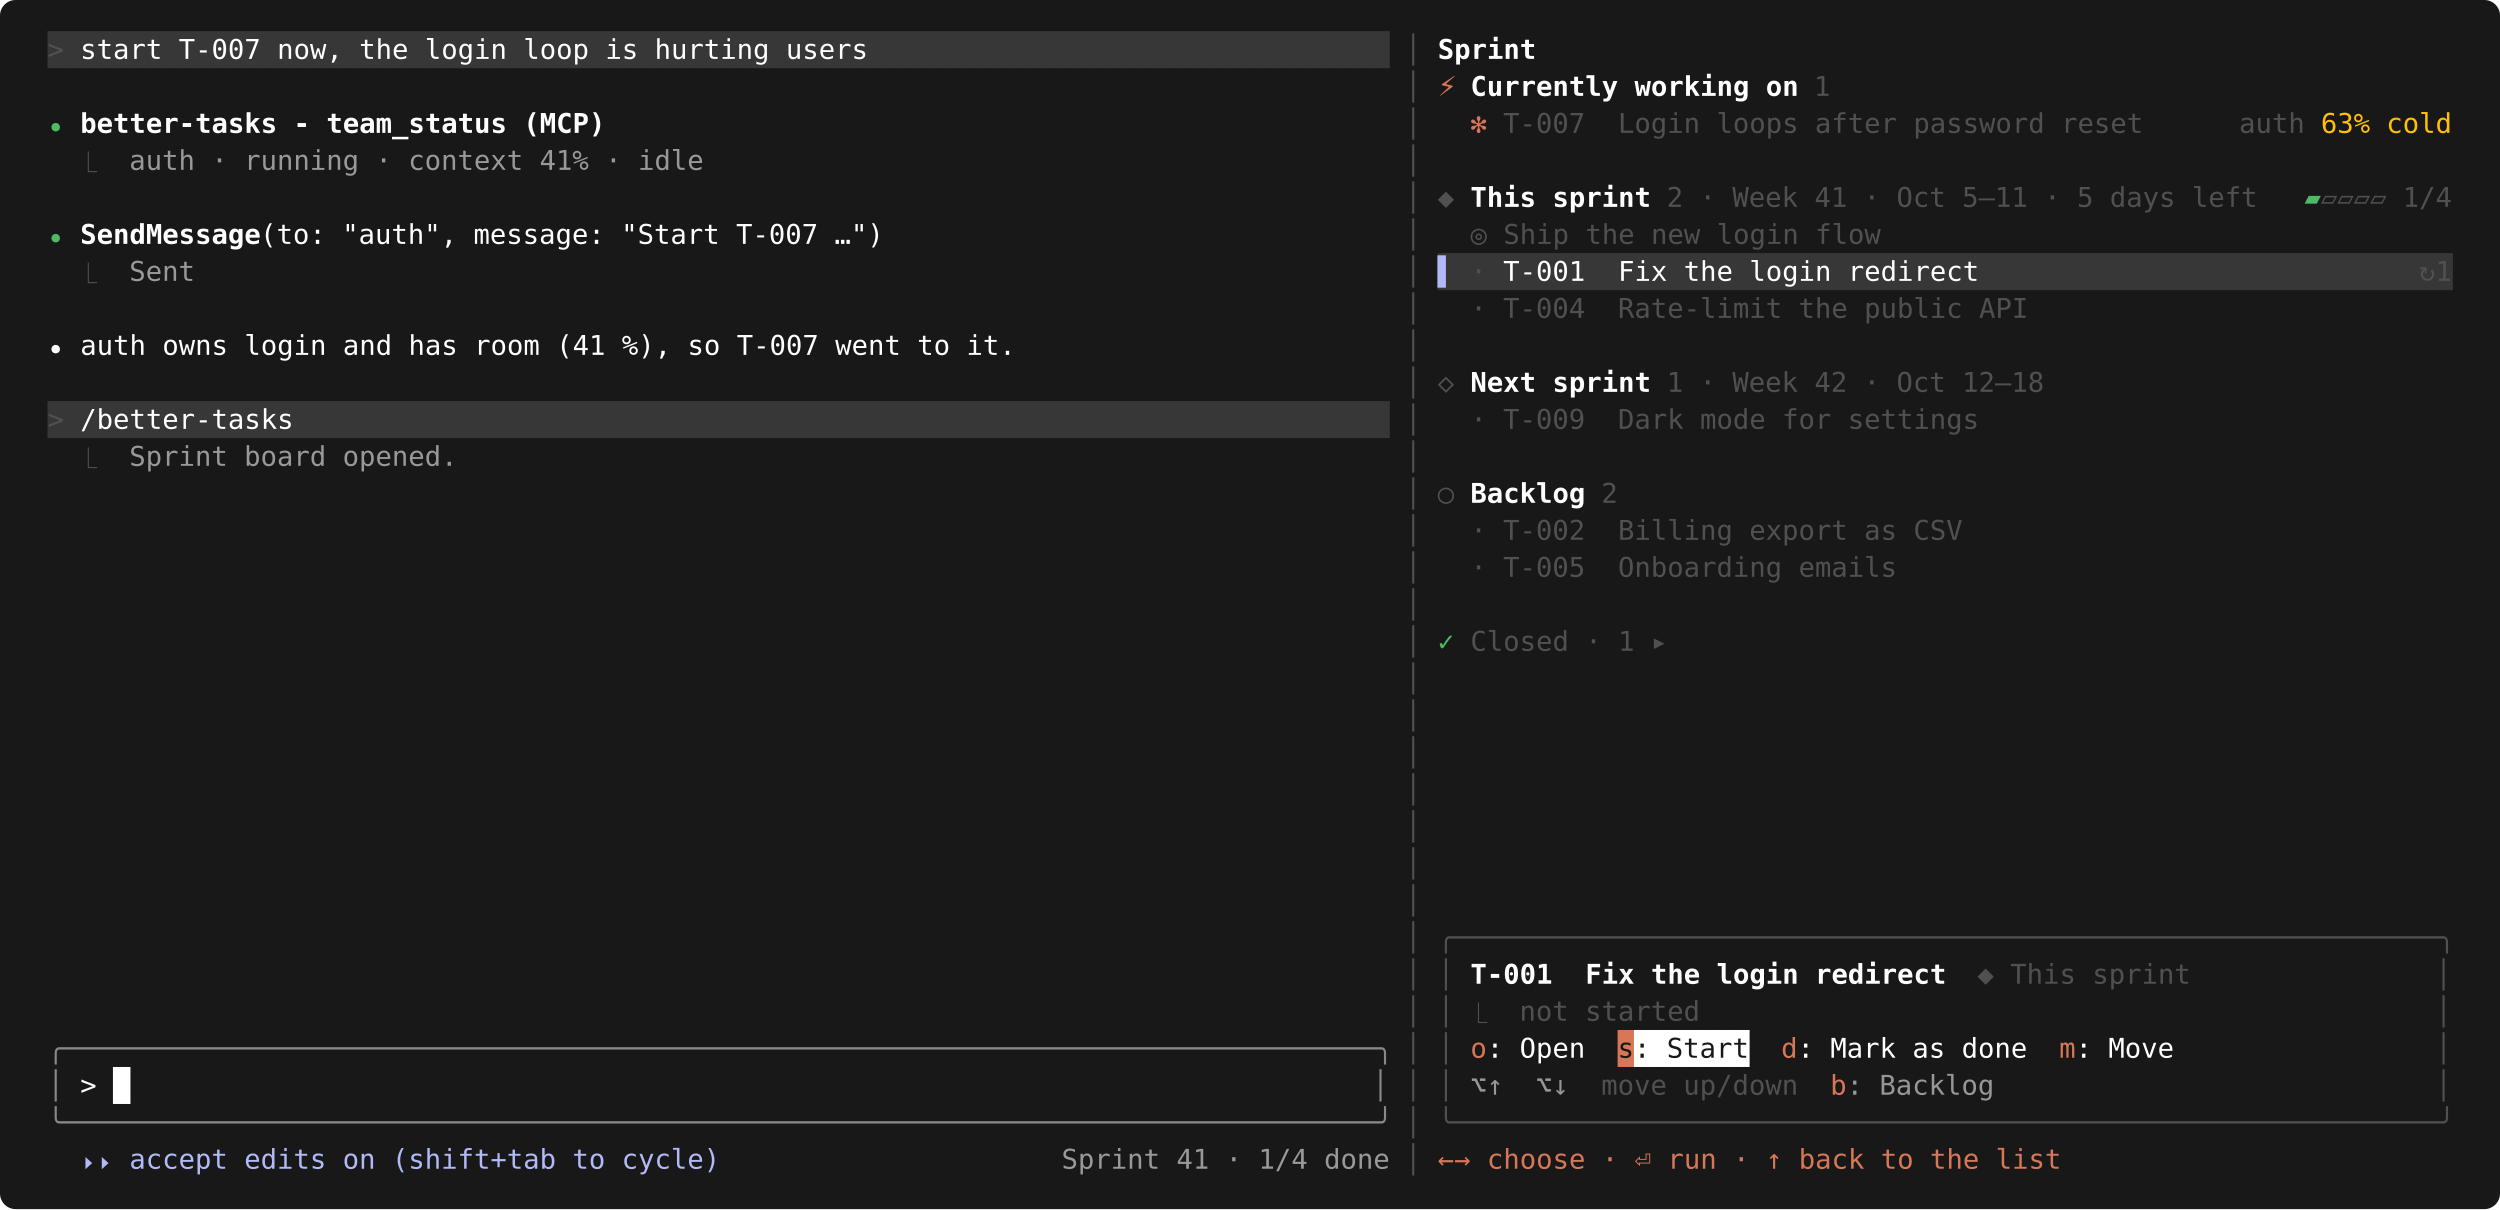
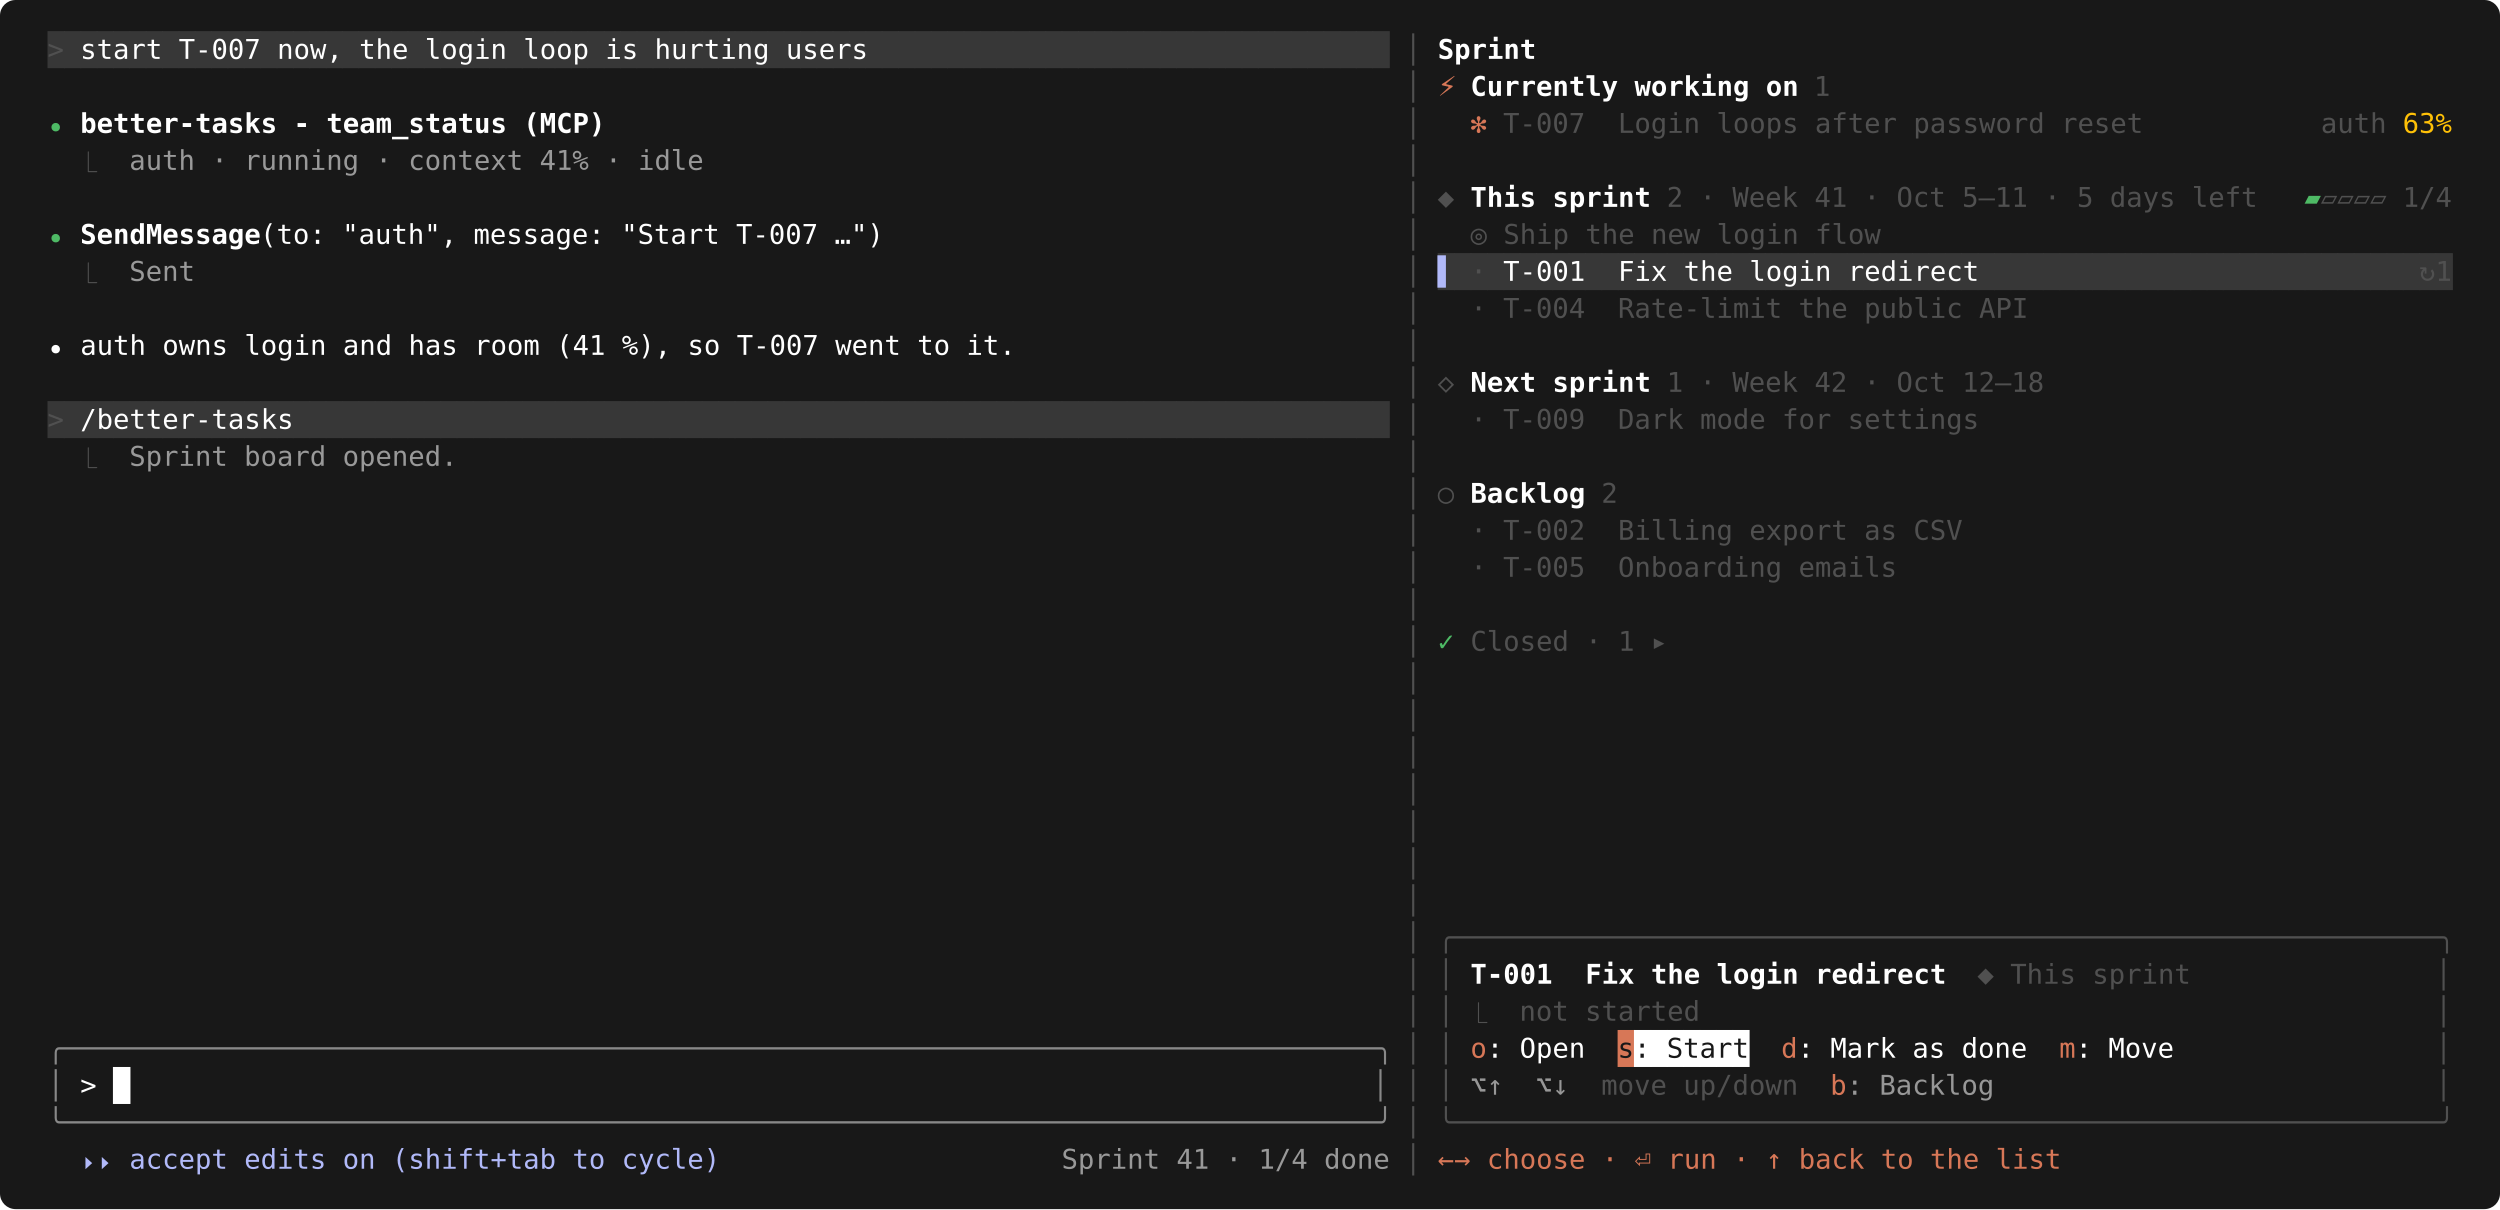
<svg xmlns="http://www.w3.org/2000/svg" width="1284" height="621" viewBox="0 0 1284 621" font-family="JetBrains Mono, SF Mono, Menlo, Consolas, monospace" font-size="14">
  <rect width="100%" height="100%" rx="8" fill="rgb(24,24,24)" />
  <rect x="24.4" y="16" width="9" height="19" fill="rgb(55,55,55)" />
  <rect x="32.8" y="16" width="9" height="19" fill="rgb(55,55,55)" />
  <rect x="41.2" y="16" width="9" height="19" fill="rgb(55,55,55)" />
  <rect x="49.6" y="16" width="9" height="19" fill="rgb(55,55,55)" />
  <rect x="58.0" y="16" width="9" height="19" fill="rgb(55,55,55)" />
  <rect x="66.4" y="16" width="9" height="19" fill="rgb(55,55,55)" />
  <rect x="74.8" y="16" width="9" height="19" fill="rgb(55,55,55)" />
  <rect x="83.2" y="16" width="9" height="19" fill="rgb(55,55,55)" />
  <rect x="91.6" y="16" width="9" height="19" fill="rgb(55,55,55)" />
  <rect x="100.0" y="16" width="9" height="19" fill="rgb(55,55,55)" />
  <rect x="108.4" y="16" width="9" height="19" fill="rgb(55,55,55)" />
  <rect x="116.8" y="16" width="9" height="19" fill="rgb(55,55,55)" />
  <rect x="125.2" y="16" width="9" height="19" fill="rgb(55,55,55)" />
  <rect x="133.6" y="16" width="9" height="19" fill="rgb(55,55,55)" />
  <rect x="142.0" y="16" width="9" height="19" fill="rgb(55,55,55)" />
  <rect x="150.4" y="16" width="9" height="19" fill="rgb(55,55,55)" />
  <rect x="158.8" y="16" width="9" height="19" fill="rgb(55,55,55)" />
  <rect x="167.2" y="16" width="9" height="19" fill="rgb(55,55,55)" />
  <rect x="175.6" y="16" width="9" height="19" fill="rgb(55,55,55)" />
  <rect x="184.0" y="16" width="9" height="19" fill="rgb(55,55,55)" />
  <rect x="192.4" y="16" width="9" height="19" fill="rgb(55,55,55)" />
  <rect x="200.8" y="16" width="9" height="19" fill="rgb(55,55,55)" />
  <rect x="209.2" y="16" width="9" height="19" fill="rgb(55,55,55)" />
  <rect x="217.6" y="16" width="9" height="19" fill="rgb(55,55,55)" />
  <rect x="226.0" y="16" width="9" height="19" fill="rgb(55,55,55)" />
  <rect x="234.4" y="16" width="9" height="19" fill="rgb(55,55,55)" />
  <rect x="242.8" y="16" width="9" height="19" fill="rgb(55,55,55)" />
  <rect x="251.2" y="16" width="9" height="19" fill="rgb(55,55,55)" />
  <rect x="259.6" y="16" width="9" height="19" fill="rgb(55,55,55)" />
  <rect x="268.0" y="16" width="9" height="19" fill="rgb(55,55,55)" />
  <rect x="276.4" y="16" width="9" height="19" fill="rgb(55,55,55)" />
  <rect x="284.8" y="16" width="9" height="19" fill="rgb(55,55,55)" />
  <rect x="293.2" y="16" width="9" height="19" fill="rgb(55,55,55)" />
  <rect x="301.6" y="16" width="9" height="19" fill="rgb(55,55,55)" />
  <rect x="310.0" y="16" width="9" height="19" fill="rgb(55,55,55)" />
  <rect x="318.4" y="16" width="9" height="19" fill="rgb(55,55,55)" />
  <rect x="326.8" y="16" width="9" height="19" fill="rgb(55,55,55)" />
  <rect x="335.2" y="16" width="9" height="19" fill="rgb(55,55,55)" />
  <rect x="343.6" y="16" width="9" height="19" fill="rgb(55,55,55)" />
  <rect x="352.0" y="16" width="9" height="19" fill="rgb(55,55,55)" />
  <rect x="360.4" y="16" width="9" height="19" fill="rgb(55,55,55)" />
  <rect x="368.8" y="16" width="9" height="19" fill="rgb(55,55,55)" />
  <rect x="377.2" y="16" width="9" height="19" fill="rgb(55,55,55)" />
  <rect x="385.6" y="16" width="9" height="19" fill="rgb(55,55,55)" />
  <rect x="394.0" y="16" width="9" height="19" fill="rgb(55,55,55)" />
  <rect x="402.4" y="16" width="9" height="19" fill="rgb(55,55,55)" />
  <rect x="410.8" y="16" width="9" height="19" fill="rgb(55,55,55)" />
  <rect x="419.2" y="16" width="9" height="19" fill="rgb(55,55,55)" />
  <rect x="427.6" y="16" width="9" height="19" fill="rgb(55,55,55)" />
  <rect x="436.0" y="16" width="9" height="19" fill="rgb(55,55,55)" />
  <rect x="444.4" y="16" width="9" height="19" fill="rgb(55,55,55)" />
  <rect x="452.8" y="16" width="9" height="19" fill="rgb(55,55,55)" />
  <rect x="461.2" y="16" width="9" height="19" fill="rgb(55,55,55)" />
  <rect x="469.6" y="16" width="9" height="19" fill="rgb(55,55,55)" />
  <rect x="478.0" y="16" width="9" height="19" fill="rgb(55,55,55)" />
  <rect x="486.4" y="16" width="9" height="19" fill="rgb(55,55,55)" />
  <rect x="494.8" y="16" width="9" height="19" fill="rgb(55,55,55)" />
  <rect x="503.2" y="16" width="9" height="19" fill="rgb(55,55,55)" />
  <rect x="511.6" y="16" width="9" height="19" fill="rgb(55,55,55)" />
  <rect x="520.0" y="16" width="9" height="19" fill="rgb(55,55,55)" />
  <rect x="528.4" y="16" width="9" height="19" fill="rgb(55,55,55)" />
  <rect x="536.8" y="16" width="9" height="19" fill="rgb(55,55,55)" />
  <rect x="545.2" y="16" width="9" height="19" fill="rgb(55,55,55)" />
  <rect x="553.6" y="16" width="9" height="19" fill="rgb(55,55,55)" />
  <rect x="562.0" y="16" width="9" height="19" fill="rgb(55,55,55)" />
  <rect x="570.4" y="16" width="9" height="19" fill="rgb(55,55,55)" />
  <rect x="578.8" y="16" width="9" height="19" fill="rgb(55,55,55)" />
  <rect x="587.2" y="16" width="9" height="19" fill="rgb(55,55,55)" />
  <rect x="595.6" y="16" width="9" height="19" fill="rgb(55,55,55)" />
  <rect x="604.0" y="16" width="9" height="19" fill="rgb(55,55,55)" />
  <rect x="612.4" y="16" width="9" height="19" fill="rgb(55,55,55)" />
  <rect x="620.8" y="16" width="9" height="19" fill="rgb(55,55,55)" />
  <rect x="629.2" y="16" width="9" height="19" fill="rgb(55,55,55)" />
  <rect x="637.6" y="16" width="9" height="19" fill="rgb(55,55,55)" />
  <rect x="646.0" y="16" width="9" height="19" fill="rgb(55,55,55)" />
  <rect x="654.4" y="16" width="9" height="19" fill="rgb(55,55,55)" />
  <rect x="662.8" y="16" width="9" height="19" fill="rgb(55,55,55)" />
  <rect x="671.2" y="16" width="9" height="19" fill="rgb(55,55,55)" />
  <rect x="679.6" y="16" width="9" height="19" fill="rgb(55,55,55)" />
  <rect x="688.0" y="16" width="9" height="19" fill="rgb(55,55,55)" />
  <rect x="696.4" y="16" width="9" height="19" fill="rgb(55,55,55)" />
  <rect x="704.8" y="16" width="9" height="19" fill="rgb(55,55,55)" />
  <text x="24.4" y="30.25" fill="rgb(80,80,80)" textLength="16.8" xml:space="preserve">&gt; </text>
  <text x="41.2" y="30.25" fill="rgb(255,255,255)" textLength="403.2" xml:space="preserve">start T-007 now, the login loop is hurting users</text>
  <text x="721.6" y="30.25" fill="rgb(80,80,80)" textLength="8.4" xml:space="preserve">│</text>
  <text x="730.0" y="30.25" fill="rgb(255,255,255)" font-weight="bold" textLength="67.2" xml:space="preserve"> Sprint </text>
  <text x="721.6" y="49.25" fill="rgb(80,80,80)" textLength="8.4" xml:space="preserve">│</text>
  <text x="738.4" y="49.25" fill="rgb(215,119,87)" textLength="16.8" xml:space="preserve">⚡ </text>
  <text x="755.2" y="49.25" fill="rgb(255,255,255)" font-weight="bold" textLength="168.0" xml:space="preserve">Currently working on</text>
  <text x="923.2" y="49.25" fill="rgb(80,80,80)" textLength="16.8" xml:space="preserve"> 1</text>
  <text x="24.4" y="68.25" fill="rgb(78,186,101)" textLength="16.8" xml:space="preserve">⏺ </text>
  <text x="41.2" y="68.25" fill="rgb(255,255,255)" font-weight="bold" textLength="268.8" xml:space="preserve">better-tasks - team_status (MCP)</text>
  <text x="721.6" y="68.25" fill="rgb(80,80,80)" textLength="8.4" xml:space="preserve">│</text>
  <text x="755.2" y="68.25" fill="rgb(215,119,87)" textLength="8.4" xml:space="preserve">✻</text>
  <text x="772.0" y="68.25" fill="rgb(80,80,80)" textLength="327.6" xml:space="preserve">T-007  Login loops after password reset</text>
-   <text x="1150.0" y="68.25" fill="rgb(80,80,80)" textLength="33.6" xml:space="preserve">auth</text>
-   <text x="1192.0" y="68.25" fill="rgb(255,193,7)" textLength="25.2" xml:space="preserve">63%</text>
-   <text x="1225.6" y="68.25" fill="rgb(255,193,7)" textLength="33.6" xml:space="preserve">cold</text>
+   <text x="1192.0" y="68.25" fill="rgb(80,80,80)" textLength="33.6" xml:space="preserve">auth</text>
+   <text x="1234.0" y="68.25" fill="rgb(255,193,7)" textLength="25.2" xml:space="preserve">63%</text>
  <text x="24.4" y="87.25" fill="rgb(80,80,80)" textLength="42.0" xml:space="preserve">  ⎿  </text>
  <text x="66.4" y="87.25" fill="rgb(153,153,153)" textLength="294.0" xml:space="preserve">auth · running · context 41% · idle</text>
  <text x="721.6" y="87.25" fill="rgb(80,80,80)" textLength="8.4" xml:space="preserve">│</text>
  <text x="721.6" y="106.25" fill="rgb(80,80,80)" textLength="8.4" xml:space="preserve">│</text>
  <text x="738.4" y="106.25" fill="rgb(80,80,80)" textLength="16.8" xml:space="preserve">◆ </text>
  <text x="755.2" y="106.25" fill="rgb(255,255,255)" font-weight="bold" textLength="92.4" xml:space="preserve">This sprint</text>
  <text x="847.6" y="106.25" fill="rgb(80,80,80)" textLength="310.8" xml:space="preserve"> 2 · Week 41 · Oct 5–11 · 5 days left</text>
  <text x="1183.6" y="106.25" fill="rgb(78,186,101)" textLength="8.4" xml:space="preserve">▰</text>
  <text x="1192.0" y="106.25" fill="rgb(80,80,80)" textLength="33.6" xml:space="preserve">▱▱▱▱</text>
  <text x="1234.0" y="106.25" fill="rgb(80,80,80)" textLength="25.2" xml:space="preserve">1/4</text>
  <text x="24.4" y="125.25" fill="rgb(78,186,101)" textLength="16.8" xml:space="preserve">⏺ </text>
  <text x="41.2" y="125.25" fill="rgb(255,255,255)" font-weight="bold" textLength="92.4" xml:space="preserve">SendMessage</text>
  <text x="133.6" y="125.25" fill="rgb(255,255,255)" textLength="319.2" xml:space="preserve">(to: "auth", message: "Start T-007 …")</text>
  <text x="721.6" y="125.25" fill="rgb(80,80,80)" textLength="8.4" xml:space="preserve">│</text>
  <text x="738.4" y="125.25" fill="rgb(80,80,80)" textLength="226.8" xml:space="preserve">  ◎ Ship the new login flow</text>
  <rect x="738.4" y="130" width="9" height="19" fill="rgb(55,55,55)" />
  <rect x="746.8" y="130" width="9" height="19" fill="rgb(55,55,55)" />
  <rect x="755.2" y="130" width="9" height="19" fill="rgb(55,55,55)" />
  <rect x="763.6" y="130" width="9" height="19" fill="rgb(55,55,55)" />
  <rect x="772.0" y="130" width="9" height="19" fill="rgb(55,55,55)" />
  <rect x="780.4" y="130" width="9" height="19" fill="rgb(55,55,55)" />
  <rect x="788.8" y="130" width="9" height="19" fill="rgb(55,55,55)" />
  <rect x="797.2" y="130" width="9" height="19" fill="rgb(55,55,55)" />
  <rect x="805.6" y="130" width="9" height="19" fill="rgb(55,55,55)" />
  <rect x="814.0" y="130" width="9" height="19" fill="rgb(55,55,55)" />
  <rect x="822.4" y="130" width="9" height="19" fill="rgb(55,55,55)" />
  <rect x="830.8" y="130" width="9" height="19" fill="rgb(55,55,55)" />
  <rect x="839.2" y="130" width="9" height="19" fill="rgb(55,55,55)" />
  <rect x="847.6" y="130" width="9" height="19" fill="rgb(55,55,55)" />
  <rect x="856.0" y="130" width="9" height="19" fill="rgb(55,55,55)" />
  <rect x="864.4" y="130" width="9" height="19" fill="rgb(55,55,55)" />
  <rect x="872.8" y="130" width="9" height="19" fill="rgb(55,55,55)" />
  <rect x="881.2" y="130" width="9" height="19" fill="rgb(55,55,55)" />
  <rect x="889.6" y="130" width="9" height="19" fill="rgb(55,55,55)" />
  <rect x="898.0" y="130" width="9" height="19" fill="rgb(55,55,55)" />
  <rect x="906.4" y="130" width="9" height="19" fill="rgb(55,55,55)" />
  <rect x="914.8" y="130" width="9" height="19" fill="rgb(55,55,55)" />
  <rect x="923.2" y="130" width="9" height="19" fill="rgb(55,55,55)" />
  <rect x="931.6" y="130" width="9" height="19" fill="rgb(55,55,55)" />
  <rect x="940.0" y="130" width="9" height="19" fill="rgb(55,55,55)" />
  <rect x="948.4" y="130" width="9" height="19" fill="rgb(55,55,55)" />
  <rect x="956.8" y="130" width="9" height="19" fill="rgb(55,55,55)" />
  <rect x="965.2" y="130" width="9" height="19" fill="rgb(55,55,55)" />
  <rect x="973.6" y="130" width="9" height="19" fill="rgb(55,55,55)" />
  <rect x="982.0" y="130" width="9" height="19" fill="rgb(55,55,55)" />
  <rect x="990.4" y="130" width="9" height="19" fill="rgb(55,55,55)" />
  <rect x="998.8" y="130" width="9" height="19" fill="rgb(55,55,55)" />
  <rect x="1007.2" y="130" width="9" height="19" fill="rgb(55,55,55)" />
  <rect x="1015.6" y="130" width="9" height="19" fill="rgb(55,55,55)" />
  <rect x="1024.0" y="130" width="9" height="19" fill="rgb(55,55,55)" />
  <rect x="1032.4" y="130" width="9" height="19" fill="rgb(55,55,55)" />
  <rect x="1040.8" y="130" width="9" height="19" fill="rgb(55,55,55)" />
  <rect x="1049.2" y="130" width="9" height="19" fill="rgb(55,55,55)" />
  <rect x="1057.6" y="130" width="9" height="19" fill="rgb(55,55,55)" />
  <rect x="1066.0" y="130" width="9" height="19" fill="rgb(55,55,55)" />
  <rect x="1074.4" y="130" width="9" height="19" fill="rgb(55,55,55)" />
  <rect x="1082.8" y="130" width="9" height="19" fill="rgb(55,55,55)" />
  <rect x="1091.2" y="130" width="9" height="19" fill="rgb(55,55,55)" />
  <rect x="1099.6" y="130" width="9" height="19" fill="rgb(55,55,55)" />
  <rect x="1108.0" y="130" width="9" height="19" fill="rgb(55,55,55)" />
  <rect x="1116.4" y="130" width="9" height="19" fill="rgb(55,55,55)" />
  <rect x="1124.8" y="130" width="9" height="19" fill="rgb(55,55,55)" />
  <rect x="1133.2" y="130" width="9" height="19" fill="rgb(55,55,55)" />
  <rect x="1141.6" y="130" width="9" height="19" fill="rgb(55,55,55)" />
  <rect x="1150.0" y="130" width="9" height="19" fill="rgb(55,55,55)" />
  <rect x="1158.4" y="130" width="9" height="19" fill="rgb(55,55,55)" />
  <rect x="1166.8" y="130" width="9" height="19" fill="rgb(55,55,55)" />
  <rect x="1175.2" y="130" width="9" height="19" fill="rgb(55,55,55)" />
  <rect x="1183.6" y="130" width="9" height="19" fill="rgb(55,55,55)" />
  <rect x="1192.0" y="130" width="9" height="19" fill="rgb(55,55,55)" />
  <rect x="1200.4" y="130" width="9" height="19" fill="rgb(55,55,55)" />
  <rect x="1208.8" y="130" width="9" height="19" fill="rgb(55,55,55)" />
  <rect x="1217.2" y="130" width="9" height="19" fill="rgb(55,55,55)" />
  <rect x="1225.6" y="130" width="9" height="19" fill="rgb(55,55,55)" />
  <rect x="1234.0" y="130" width="9" height="19" fill="rgb(55,55,55)" />
  <rect x="1242.4" y="130" width="9" height="19" fill="rgb(55,55,55)" />
  <rect x="1250.8" y="130" width="9" height="19" fill="rgb(55,55,55)" />
  <text x="24.4" y="144.25" fill="rgb(80,80,80)" textLength="42.0" xml:space="preserve">  ⎿  </text>
  <text x="66.4" y="144.25" fill="rgb(153,153,153)" textLength="33.6" xml:space="preserve">Sent</text>
  <text x="721.6" y="144.25" fill="rgb(80,80,80)" textLength="8.4" xml:space="preserve">│</text>
  <text x="738.4" y="144.25" fill="rgb(177,185,249)" textLength="8.4" xml:space="preserve">▌</text>
  <text x="755.2" y="144.25" fill="rgb(80,80,80)" textLength="8.4" xml:space="preserve">·</text>
  <text x="763.6" y="144.25" fill="rgb(255,255,255)" textLength="478.8" xml:space="preserve"> T-001  Fix the login redirect                           </text>
  <text x="1242.4" y="144.25" fill="rgb(80,80,80)" textLength="16.8" xml:space="preserve">↻1</text>
  <text x="721.6" y="163.25" fill="rgb(80,80,80)" textLength="8.4" xml:space="preserve">│</text>
  <text x="755.2" y="163.25" fill="rgb(80,80,80)" textLength="8.4" xml:space="preserve">·</text>
  <text x="772.0" y="163.25" fill="rgb(80,80,80)" textLength="268.8" xml:space="preserve">T-004  Rate-limit the public API</text>
  <text x="24.4" y="182.25" fill="rgb(255,255,255)" textLength="495.6" xml:space="preserve">⏺ auth owns login and has room (41 %), so T-007 went to it.</text>
  <text x="721.6" y="182.25" fill="rgb(80,80,80)" textLength="8.4" xml:space="preserve">│</text>
  <text x="721.6" y="201.25" fill="rgb(80,80,80)" textLength="8.4" xml:space="preserve">│</text>
  <text x="738.4" y="201.25" fill="rgb(80,80,80)" textLength="16.8" xml:space="preserve">◇ </text>
  <text x="755.2" y="201.25" fill="rgb(255,255,255)" font-weight="bold" textLength="92.4" xml:space="preserve">Next sprint</text>
  <text x="847.6" y="201.25" fill="rgb(80,80,80)" textLength="201.6" xml:space="preserve"> 1 · Week 42 · Oct 12–18</text>
  <rect x="24.4" y="206" width="9" height="19" fill="rgb(55,55,55)" />
  <rect x="32.8" y="206" width="9" height="19" fill="rgb(55,55,55)" />
  <rect x="41.2" y="206" width="9" height="19" fill="rgb(55,55,55)" />
  <rect x="49.6" y="206" width="9" height="19" fill="rgb(55,55,55)" />
  <rect x="58.0" y="206" width="9" height="19" fill="rgb(55,55,55)" />
  <rect x="66.4" y="206" width="9" height="19" fill="rgb(55,55,55)" />
  <rect x="74.8" y="206" width="9" height="19" fill="rgb(55,55,55)" />
  <rect x="83.2" y="206" width="9" height="19" fill="rgb(55,55,55)" />
  <rect x="91.6" y="206" width="9" height="19" fill="rgb(55,55,55)" />
  <rect x="100.0" y="206" width="9" height="19" fill="rgb(55,55,55)" />
  <rect x="108.4" y="206" width="9" height="19" fill="rgb(55,55,55)" />
  <rect x="116.8" y="206" width="9" height="19" fill="rgb(55,55,55)" />
  <rect x="125.2" y="206" width="9" height="19" fill="rgb(55,55,55)" />
  <rect x="133.6" y="206" width="9" height="19" fill="rgb(55,55,55)" />
  <rect x="142.0" y="206" width="9" height="19" fill="rgb(55,55,55)" />
  <rect x="150.4" y="206" width="9" height="19" fill="rgb(55,55,55)" />
  <rect x="158.8" y="206" width="9" height="19" fill="rgb(55,55,55)" />
  <rect x="167.2" y="206" width="9" height="19" fill="rgb(55,55,55)" />
  <rect x="175.6" y="206" width="9" height="19" fill="rgb(55,55,55)" />
  <rect x="184.0" y="206" width="9" height="19" fill="rgb(55,55,55)" />
  <rect x="192.4" y="206" width="9" height="19" fill="rgb(55,55,55)" />
  <rect x="200.8" y="206" width="9" height="19" fill="rgb(55,55,55)" />
  <rect x="209.2" y="206" width="9" height="19" fill="rgb(55,55,55)" />
  <rect x="217.6" y="206" width="9" height="19" fill="rgb(55,55,55)" />
  <rect x="226.0" y="206" width="9" height="19" fill="rgb(55,55,55)" />
  <rect x="234.4" y="206" width="9" height="19" fill="rgb(55,55,55)" />
  <rect x="242.8" y="206" width="9" height="19" fill="rgb(55,55,55)" />
  <rect x="251.2" y="206" width="9" height="19" fill="rgb(55,55,55)" />
  <rect x="259.6" y="206" width="9" height="19" fill="rgb(55,55,55)" />
  <rect x="268.0" y="206" width="9" height="19" fill="rgb(55,55,55)" />
  <rect x="276.4" y="206" width="9" height="19" fill="rgb(55,55,55)" />
  <rect x="284.8" y="206" width="9" height="19" fill="rgb(55,55,55)" />
  <rect x="293.2" y="206" width="9" height="19" fill="rgb(55,55,55)" />
  <rect x="301.6" y="206" width="9" height="19" fill="rgb(55,55,55)" />
  <rect x="310.0" y="206" width="9" height="19" fill="rgb(55,55,55)" />
  <rect x="318.4" y="206" width="9" height="19" fill="rgb(55,55,55)" />
  <rect x="326.8" y="206" width="9" height="19" fill="rgb(55,55,55)" />
  <rect x="335.2" y="206" width="9" height="19" fill="rgb(55,55,55)" />
  <rect x="343.6" y="206" width="9" height="19" fill="rgb(55,55,55)" />
  <rect x="352.0" y="206" width="9" height="19" fill="rgb(55,55,55)" />
  <rect x="360.4" y="206" width="9" height="19" fill="rgb(55,55,55)" />
  <rect x="368.8" y="206" width="9" height="19" fill="rgb(55,55,55)" />
  <rect x="377.2" y="206" width="9" height="19" fill="rgb(55,55,55)" />
  <rect x="385.6" y="206" width="9" height="19" fill="rgb(55,55,55)" />
  <rect x="394.0" y="206" width="9" height="19" fill="rgb(55,55,55)" />
  <rect x="402.4" y="206" width="9" height="19" fill="rgb(55,55,55)" />
  <rect x="410.8" y="206" width="9" height="19" fill="rgb(55,55,55)" />
  <rect x="419.2" y="206" width="9" height="19" fill="rgb(55,55,55)" />
  <rect x="427.6" y="206" width="9" height="19" fill="rgb(55,55,55)" />
  <rect x="436.0" y="206" width="9" height="19" fill="rgb(55,55,55)" />
  <rect x="444.4" y="206" width="9" height="19" fill="rgb(55,55,55)" />
  <rect x="452.8" y="206" width="9" height="19" fill="rgb(55,55,55)" />
  <rect x="461.2" y="206" width="9" height="19" fill="rgb(55,55,55)" />
  <rect x="469.6" y="206" width="9" height="19" fill="rgb(55,55,55)" />
  <rect x="478.0" y="206" width="9" height="19" fill="rgb(55,55,55)" />
  <rect x="486.4" y="206" width="9" height="19" fill="rgb(55,55,55)" />
  <rect x="494.8" y="206" width="9" height="19" fill="rgb(55,55,55)" />
  <rect x="503.2" y="206" width="9" height="19" fill="rgb(55,55,55)" />
  <rect x="511.6" y="206" width="9" height="19" fill="rgb(55,55,55)" />
  <rect x="520.0" y="206" width="9" height="19" fill="rgb(55,55,55)" />
  <rect x="528.4" y="206" width="9" height="19" fill="rgb(55,55,55)" />
  <rect x="536.8" y="206" width="9" height="19" fill="rgb(55,55,55)" />
  <rect x="545.2" y="206" width="9" height="19" fill="rgb(55,55,55)" />
  <rect x="553.6" y="206" width="9" height="19" fill="rgb(55,55,55)" />
  <rect x="562.0" y="206" width="9" height="19" fill="rgb(55,55,55)" />
  <rect x="570.4" y="206" width="9" height="19" fill="rgb(55,55,55)" />
  <rect x="578.8" y="206" width="9" height="19" fill="rgb(55,55,55)" />
  <rect x="587.2" y="206" width="9" height="19" fill="rgb(55,55,55)" />
  <rect x="595.6" y="206" width="9" height="19" fill="rgb(55,55,55)" />
  <rect x="604.0" y="206" width="9" height="19" fill="rgb(55,55,55)" />
  <rect x="612.4" y="206" width="9" height="19" fill="rgb(55,55,55)" />
  <rect x="620.8" y="206" width="9" height="19" fill="rgb(55,55,55)" />
  <rect x="629.2" y="206" width="9" height="19" fill="rgb(55,55,55)" />
  <rect x="637.6" y="206" width="9" height="19" fill="rgb(55,55,55)" />
  <rect x="646.0" y="206" width="9" height="19" fill="rgb(55,55,55)" />
  <rect x="654.4" y="206" width="9" height="19" fill="rgb(55,55,55)" />
  <rect x="662.8" y="206" width="9" height="19" fill="rgb(55,55,55)" />
  <rect x="671.2" y="206" width="9" height="19" fill="rgb(55,55,55)" />
  <rect x="679.6" y="206" width="9" height="19" fill="rgb(55,55,55)" />
  <rect x="688.0" y="206" width="9" height="19" fill="rgb(55,55,55)" />
  <rect x="696.4" y="206" width="9" height="19" fill="rgb(55,55,55)" />
  <rect x="704.8" y="206" width="9" height="19" fill="rgb(55,55,55)" />
  <text x="24.4" y="220.25" fill="rgb(80,80,80)" textLength="16.8" xml:space="preserve">&gt; </text>
  <text x="41.2" y="220.25" fill="rgb(255,255,255)" textLength="109.2" xml:space="preserve">/better-tasks</text>
  <text x="721.6" y="220.25" fill="rgb(80,80,80)" textLength="8.4" xml:space="preserve">│</text>
  <text x="755.2" y="220.25" fill="rgb(80,80,80)" textLength="8.4" xml:space="preserve">·</text>
  <text x="772.0" y="220.25" fill="rgb(80,80,80)" textLength="243.6" xml:space="preserve">T-009  Dark mode for settings</text>
  <text x="24.4" y="239.25" fill="rgb(80,80,80)" textLength="42.0" xml:space="preserve">  ⎿  </text>
  <text x="66.4" y="239.25" fill="rgb(153,153,153)" textLength="168.0" xml:space="preserve">Sprint board opened.</text>
  <text x="721.6" y="239.25" fill="rgb(80,80,80)" textLength="8.4" xml:space="preserve">│</text>
  <text x="721.6" y="258.25" fill="rgb(80,80,80)" textLength="8.4" xml:space="preserve">│</text>
  <text x="738.4" y="258.25" fill="rgb(80,80,80)" textLength="16.8" xml:space="preserve">○ </text>
  <text x="755.2" y="258.25" fill="rgb(255,255,255)" font-weight="bold" textLength="58.8" xml:space="preserve">Backlog</text>
  <text x="814.0" y="258.25" fill="rgb(80,80,80)" textLength="16.8" xml:space="preserve"> 2</text>
  <text x="721.6" y="277.25" fill="rgb(80,80,80)" textLength="8.4" xml:space="preserve">│</text>
  <text x="755.2" y="277.25" fill="rgb(80,80,80)" textLength="8.4" xml:space="preserve">·</text>
  <text x="772.0" y="277.25" fill="rgb(80,80,80)" textLength="235.2" xml:space="preserve">T-002  Billing export as CSV</text>
  <text x="721.6" y="296.25" fill="rgb(80,80,80)" textLength="8.4" xml:space="preserve">│</text>
  <text x="755.2" y="296.25" fill="rgb(80,80,80)" textLength="8.4" xml:space="preserve">·</text>
  <text x="772.0" y="296.25" fill="rgb(80,80,80)" textLength="201.6" xml:space="preserve">T-005  Onboarding emails</text>
  <text x="721.6" y="315.25" fill="rgb(80,80,80)" textLength="8.4" xml:space="preserve">│</text>
  <text x="721.6" y="334.25" fill="rgb(80,80,80)" textLength="8.4" xml:space="preserve">│</text>
  <text x="738.4" y="334.25" fill="rgb(78,186,101)" textLength="8.4" xml:space="preserve">✓</text>
  <text x="755.2" y="334.25" fill="rgb(80,80,80)" textLength="100.8" xml:space="preserve">Closed · 1 ▸</text>
  <text x="721.6" y="353.25" fill="rgb(80,80,80)" textLength="8.4" xml:space="preserve">│</text>
  <text x="721.6" y="372.25" fill="rgb(80,80,80)" textLength="8.4" xml:space="preserve">│</text>
  <text x="721.6" y="391.25" fill="rgb(80,80,80)" textLength="8.4" xml:space="preserve">│</text>
  <text x="721.6" y="410.25" fill="rgb(80,80,80)" textLength="8.4" xml:space="preserve">│</text>
  <text x="721.6" y="429.25" fill="rgb(80,80,80)" textLength="8.4" xml:space="preserve">│</text>
  <text x="721.6" y="448.25" fill="rgb(80,80,80)" textLength="8.4" xml:space="preserve">│</text>
  <text x="721.6" y="467.25" fill="rgb(80,80,80)" textLength="8.4" xml:space="preserve">│</text>
  <text x="721.6" y="486.25" fill="rgb(80,80,80)" textLength="8.4" xml:space="preserve">│</text>
  <text x="738.4" y="486.25" fill="rgb(80,80,80)" textLength="520.8" xml:space="preserve">╭────────────────────────────────────────────────────────────╮</text>
  <text x="721.6" y="505.25" fill="rgb(80,80,80)" textLength="8.4" xml:space="preserve">│</text>
  <text x="738.4" y="505.25" fill="rgb(80,80,80)" textLength="8.4" xml:space="preserve">│</text>
  <text x="755.2" y="505.25" fill="rgb(255,255,255)" font-weight="bold" textLength="243.6" xml:space="preserve">T-001  Fix the login redirect</text>
  <text x="1015.6" y="505.25" fill="rgb(80,80,80)" textLength="109.2" xml:space="preserve">◆ This sprint</text>
  <text x="1250.8" y="505.25" fill="rgb(80,80,80)" textLength="8.4" xml:space="preserve">│</text>
  <text x="721.6" y="524.25" fill="rgb(80,80,80)" textLength="8.4" xml:space="preserve">│</text>
  <text x="738.4" y="524.25" fill="rgb(80,80,80)" textLength="8.4" xml:space="preserve">│</text>
  <text x="755.2" y="524.25" fill="rgb(80,80,80)" textLength="8.4" xml:space="preserve">⎿</text>
  <text x="780.4" y="524.25" fill="rgb(80,80,80)" textLength="92.4" xml:space="preserve">not started</text>
  <text x="1250.8" y="524.25" fill="rgb(80,80,80)" textLength="8.4" xml:space="preserve">│</text>
  <rect x="830.8" y="529" width="9" height="19" fill="rgb(215,119,87)" />
  <rect x="839.2" y="529" width="9" height="19" fill="rgb(255,255,255)" />
  <rect x="847.6" y="529" width="9" height="19" fill="rgb(255,255,255)" />
  <rect x="856.0" y="529" width="9" height="19" fill="rgb(255,255,255)" />
  <rect x="864.4" y="529" width="9" height="19" fill="rgb(255,255,255)" />
  <rect x="872.8" y="529" width="9" height="19" fill="rgb(255,255,255)" />
  <rect x="881.2" y="529" width="9" height="19" fill="rgb(255,255,255)" />
  <rect x="889.6" y="529" width="9" height="19" fill="rgb(255,255,255)" />
  <text x="24.4" y="543.25" fill="rgb(136,136,136)" textLength="688.8" xml:space="preserve">╭────────────────────────────────────────────────────────────────────────────────╮</text>
  <text x="721.6" y="543.25" fill="rgb(80,80,80)" textLength="8.4" xml:space="preserve">│</text>
  <text x="738.4" y="543.25" fill="rgb(80,80,80)" textLength="8.4" xml:space="preserve">│</text>
  <text x="755.2" y="543.25" fill="rgb(215,119,87)" textLength="8.4" xml:space="preserve">o</text>
  <text x="763.6" y="543.25" fill="rgb(255,255,255)" textLength="67.2" xml:space="preserve">: Open  </text>
  <text x="830.8" y="543.25" fill="rgb(24,24,24)" textLength="8.4" xml:space="preserve">s</text>
  <text x="839.2" y="543.25" fill="rgb(24,24,24)" textLength="58.8" xml:space="preserve">: Start</text>
  <text x="914.8" y="543.25" fill="rgb(215,119,87)" textLength="8.4" xml:space="preserve">d</text>
  <text x="923.2" y="543.25" fill="rgb(255,255,255)" textLength="134.4" xml:space="preserve">: Mark as done  </text>
  <text x="1057.6" y="543.25" fill="rgb(215,119,87)" textLength="8.4" xml:space="preserve">m</text>
  <text x="1066.0" y="543.25" fill="rgb(255,255,255)" textLength="184.8" xml:space="preserve">: Move                </text>
  <text x="1250.8" y="543.25" fill="rgb(80,80,80)" textLength="8.4" xml:space="preserve">│</text>
  <rect x="58.0" y="548" width="9" height="19" fill="rgb(255,255,255)" />
  <text x="24.4" y="562.25" fill="rgb(136,136,136)" textLength="8.4" xml:space="preserve">│</text>
  <text x="41.2" y="562.25" fill="rgb(255,255,255)" textLength="8.4" xml:space="preserve">&gt;</text>
  <text x="704.8" y="562.25" fill="rgb(136,136,136)" textLength="8.4" xml:space="preserve">│</text>
  <text x="721.6" y="562.25" fill="rgb(80,80,80)" textLength="8.4" xml:space="preserve">│</text>
  <text x="738.4" y="562.25" fill="rgb(80,80,80)" textLength="8.4" xml:space="preserve">│</text>
  <text x="755.2" y="562.25" fill="rgb(255,255,255)" opacity="0.55" textLength="16.8" xml:space="preserve">⌥↑</text>
  <text x="788.8" y="562.25" fill="rgb(255,255,255)" opacity="0.55" textLength="16.8" xml:space="preserve">⌥↓</text>
  <text x="822.4" y="562.25" fill="rgb(80,80,80)" textLength="100.8" xml:space="preserve">move up/down</text>
  <text x="940.0" y="562.25" fill="rgb(215,119,87)" textLength="8.4" xml:space="preserve">b</text>
  <text x="948.4" y="562.25" fill="rgb(255,255,255)" opacity="0.55" textLength="75.6" xml:space="preserve">: Backlog</text>
  <text x="1250.8" y="562.25" fill="rgb(80,80,80)" textLength="8.4" xml:space="preserve">│</text>
  <text x="24.4" y="581.25" fill="rgb(136,136,136)" textLength="688.8" xml:space="preserve">╰────────────────────────────────────────────────────────────────────────────────╯</text>
  <text x="721.6" y="581.25" fill="rgb(80,80,80)" textLength="8.4" xml:space="preserve">│</text>
  <text x="738.4" y="581.25" fill="rgb(80,80,80)" textLength="520.8" xml:space="preserve">╰────────────────────────────────────────────────────────────╯</text>
  <text x="24.4" y="600.25" fill="rgb(177,185,249)" textLength="344.4" xml:space="preserve">  ⏵⏵ accept edits on (shift+tab to cycle)</text>
  <text x="545.2" y="600.25" fill="rgb(153,153,153)" textLength="168.0" xml:space="preserve">Sprint 41 · 1/4 done</text>
  <text x="721.6" y="600.25" fill="rgb(80,80,80)" textLength="8.4" xml:space="preserve">│</text>
  <text x="738.4" y="600.25" fill="rgb(215,119,87)" textLength="319.2" xml:space="preserve">←→ choose · ⏎ run · ↑ back to the list</text>
</svg>
